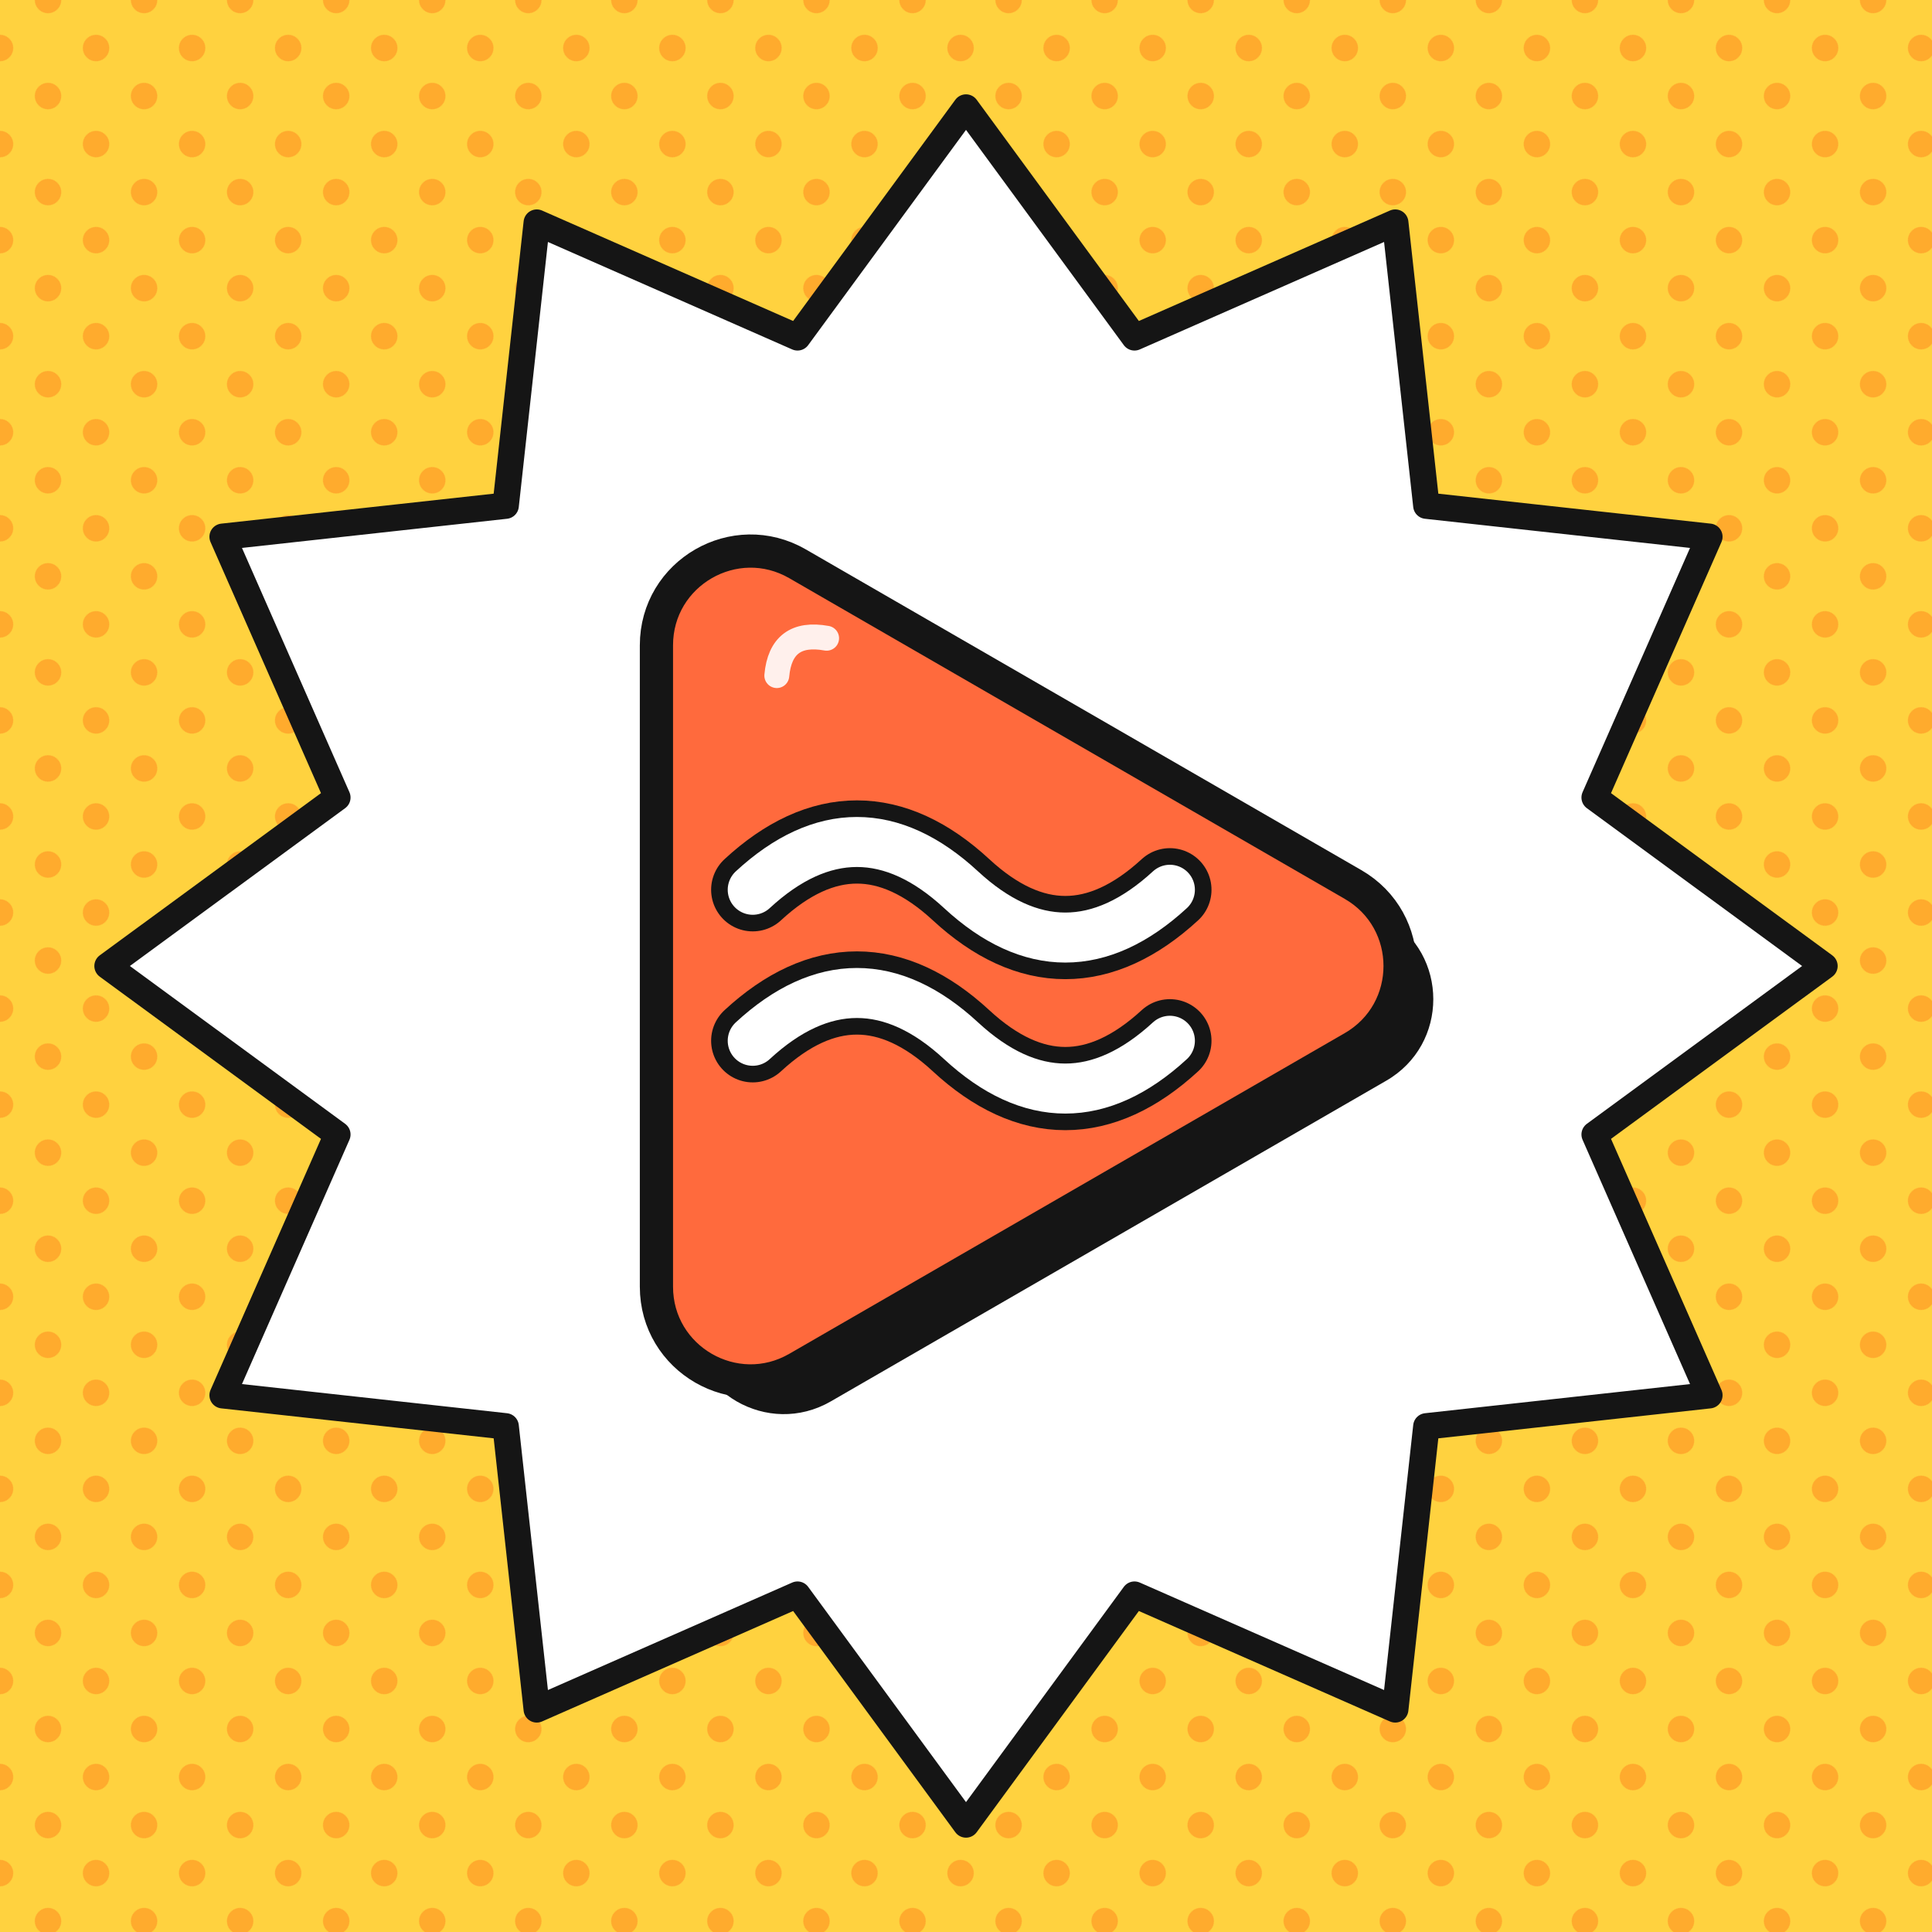
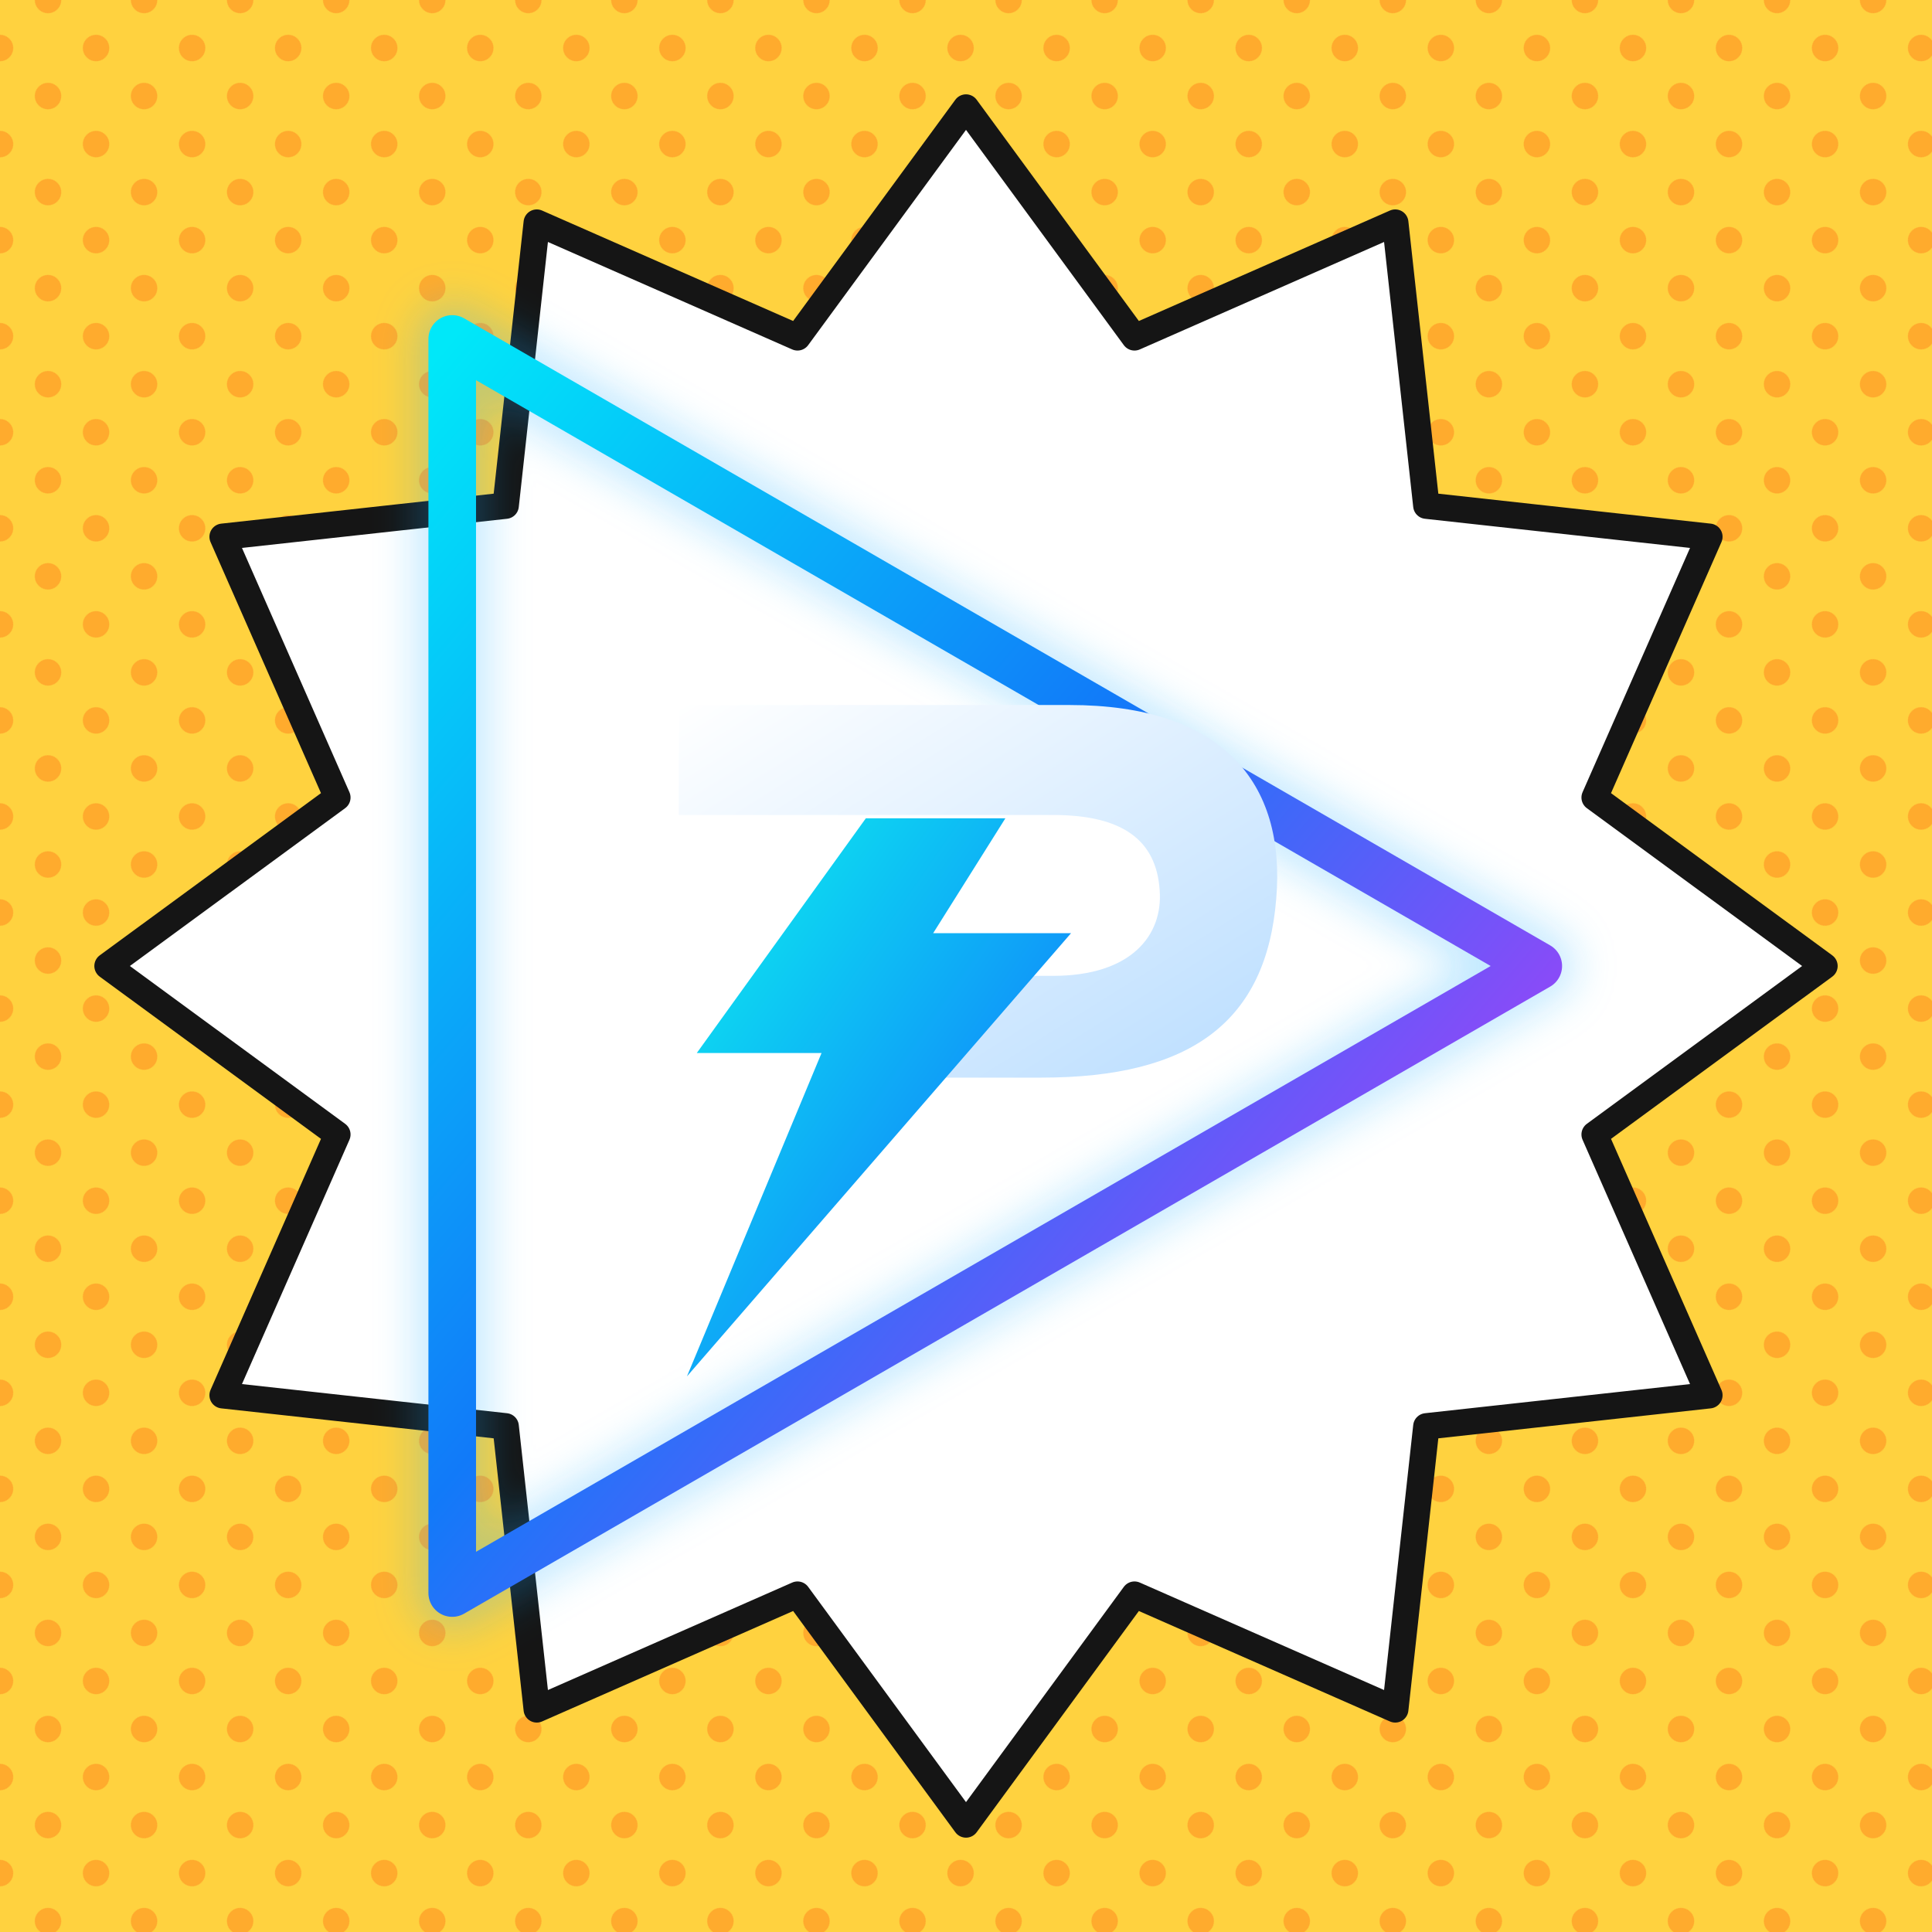
<svg xmlns="http://www.w3.org/2000/svg" viewBox="0 0 1024 1024" width="1024" height="1024">
  <defs>
    <pattern id="half" width="36" height="36" patternUnits="userSpaceOnUse" patternTransform="rotate(45)">
      <circle cx="18" cy="18" r="7" fill="#ff8a1f" fill-opacity="0.55" />
    </pattern>
  </defs>
  <g id="background">
    <rect width="1024" height="1024" fill="#ffd23f" />
    <rect width="1024" height="1024" fill="url(#half)" />
    <path d="M967.0,512.0 L845.2,601.3 L906.0,739.5 L756.0,756.0 L739.5,906.0 L601.3,845.2 L512.0,967.0 L422.7,845.2 L284.5,906.0 L268.0,756.0 L118.0,739.5 L178.8,601.3 L57.0,512.0 L178.8,422.7 L118.0,284.5 L268.0,268.0 L284.5,118.0 L422.7,178.8 L512.0,57.0 L601.3,178.8 L739.5,118.0 L756.0,268.0 L906.0,284.5 L845.2,422.7Z" fill="#ffffff" stroke="#151515" stroke-width="14" stroke-linejoin="round" />
  </g>
-   <g id="foreground">
-     <g transform="translate(545 512) scale(1.1) translate(-179.16 -231.93)" stroke-linejoin="round" stroke-linecap="round">
-       <path d="M335.65,192.66L68.01,38.14C37.78,20.69,0,42.5,0,77.41v309.04c0,34.91,37.78,56.72,68.01,39.27l267.64-154.52c30.23-17.45,30.23-61.08,0-78.54Z" fill="#151515" transform="translate(16 16)" />
-       <path d="M335.65,192.66L68.01,38.14C37.78,20.69,0,42.5,0,77.41v309.04c0,34.91,37.78,56.72,68.01,39.27l267.64-154.52c30.23-17.45,30.23-61.08,0-78.54Z" fill="#ff6a3d" stroke="#151515" stroke-width="16" />
-       <path d="M46.4 195.20C79.6 164.50 113.6 164.50 146.8 195.20S214 225.90 247.4 195.20M46.4 267.96C79.6 237.26 113.6 237.26 146.8 267.96S214 298.66 247.4 267.96" fill="none" stroke="#151515" stroke-width="40.1" />
-       <path d="M46.4 195.20C79.6 164.50 113.6 164.50 146.8 195.20S214 225.90 247.4 195.20M46.4 267.96C79.6 237.26 113.6 237.26 146.8 267.96S214 298.66 247.4 267.96" fill="none" stroke="#ffffff" stroke-width="24.1" />
-       <path d="M58 92 Q60 70 82 74" fill="none" stroke="#ffffff" stroke-width="12" opacity="0.9" />
-     </g>
+   <defs>
+     <linearGradient id="bluePurple" x1="0" y1="0" x2="1" y2="1">
+       <stop offset="0" stop-color="#00E8F9" />
+       <stop offset=".45" stop-color="#117AF9" />
+       <stop offset="1" stop-color="#E228F8" />
+     </linearGradient>
+     <linearGradient id="cyanBlue" x1="0" y1="0" x2="1" y2="1">
+       <stop offset="0" stop-color="#0BF2EE" />
+       <stop offset="1" stop-color="#1261FF" />
+     </linearGradient>
+     <linearGradient id="whiteSteel" x1="0" y1="0" x2="1" y2="1">
+       <stop offset="0" stop-color="#FFFFFF" />
+       <stop offset="1" stop-color="#B9DDFF" />
+     </linearGradient>
+     <linearGradient id="navy" x1="0" y1="0" x2="0" y2="1">
+       <stop offset="0" stop-color="#080D2C" />
+       <stop offset="1" stop-color="#030718" />
+     </linearGradient>
+     <filter id="glow">
+       <feGaussianBlur stdDeviation="12" />
+     </filter>
+   </defs>
+   <g transform="translate(512 512) scale(0.87) translate(-512 -512)">
+     <polygon points="199,130 860.64,512 199,894" fill="none" stroke="#18ABFF" stroke-width="45" stroke-linejoin="round" opacity=".25" filter="url(#glow)" />
+     <polygon points="199,130 860.64,512 199,894" fill="none" stroke="url(#bluePurple)" stroke-width="29" stroke-linejoin="round" />
+     <path d="M337 353 H575 C668 353 707 400 701 471 C695 546 649 580 558 580 H479 L518 518 H565 C613 518 632 493 630 466 C628 435 607 420 565 420 H337 Z" fill="url(#whiteSteel)" />
+     <path d="M451 422 L348 565 H424 L342 762 L576 492 H492 L536 422 Z" fill="url(#cyanBlue)" />
  </g>
</svg>
